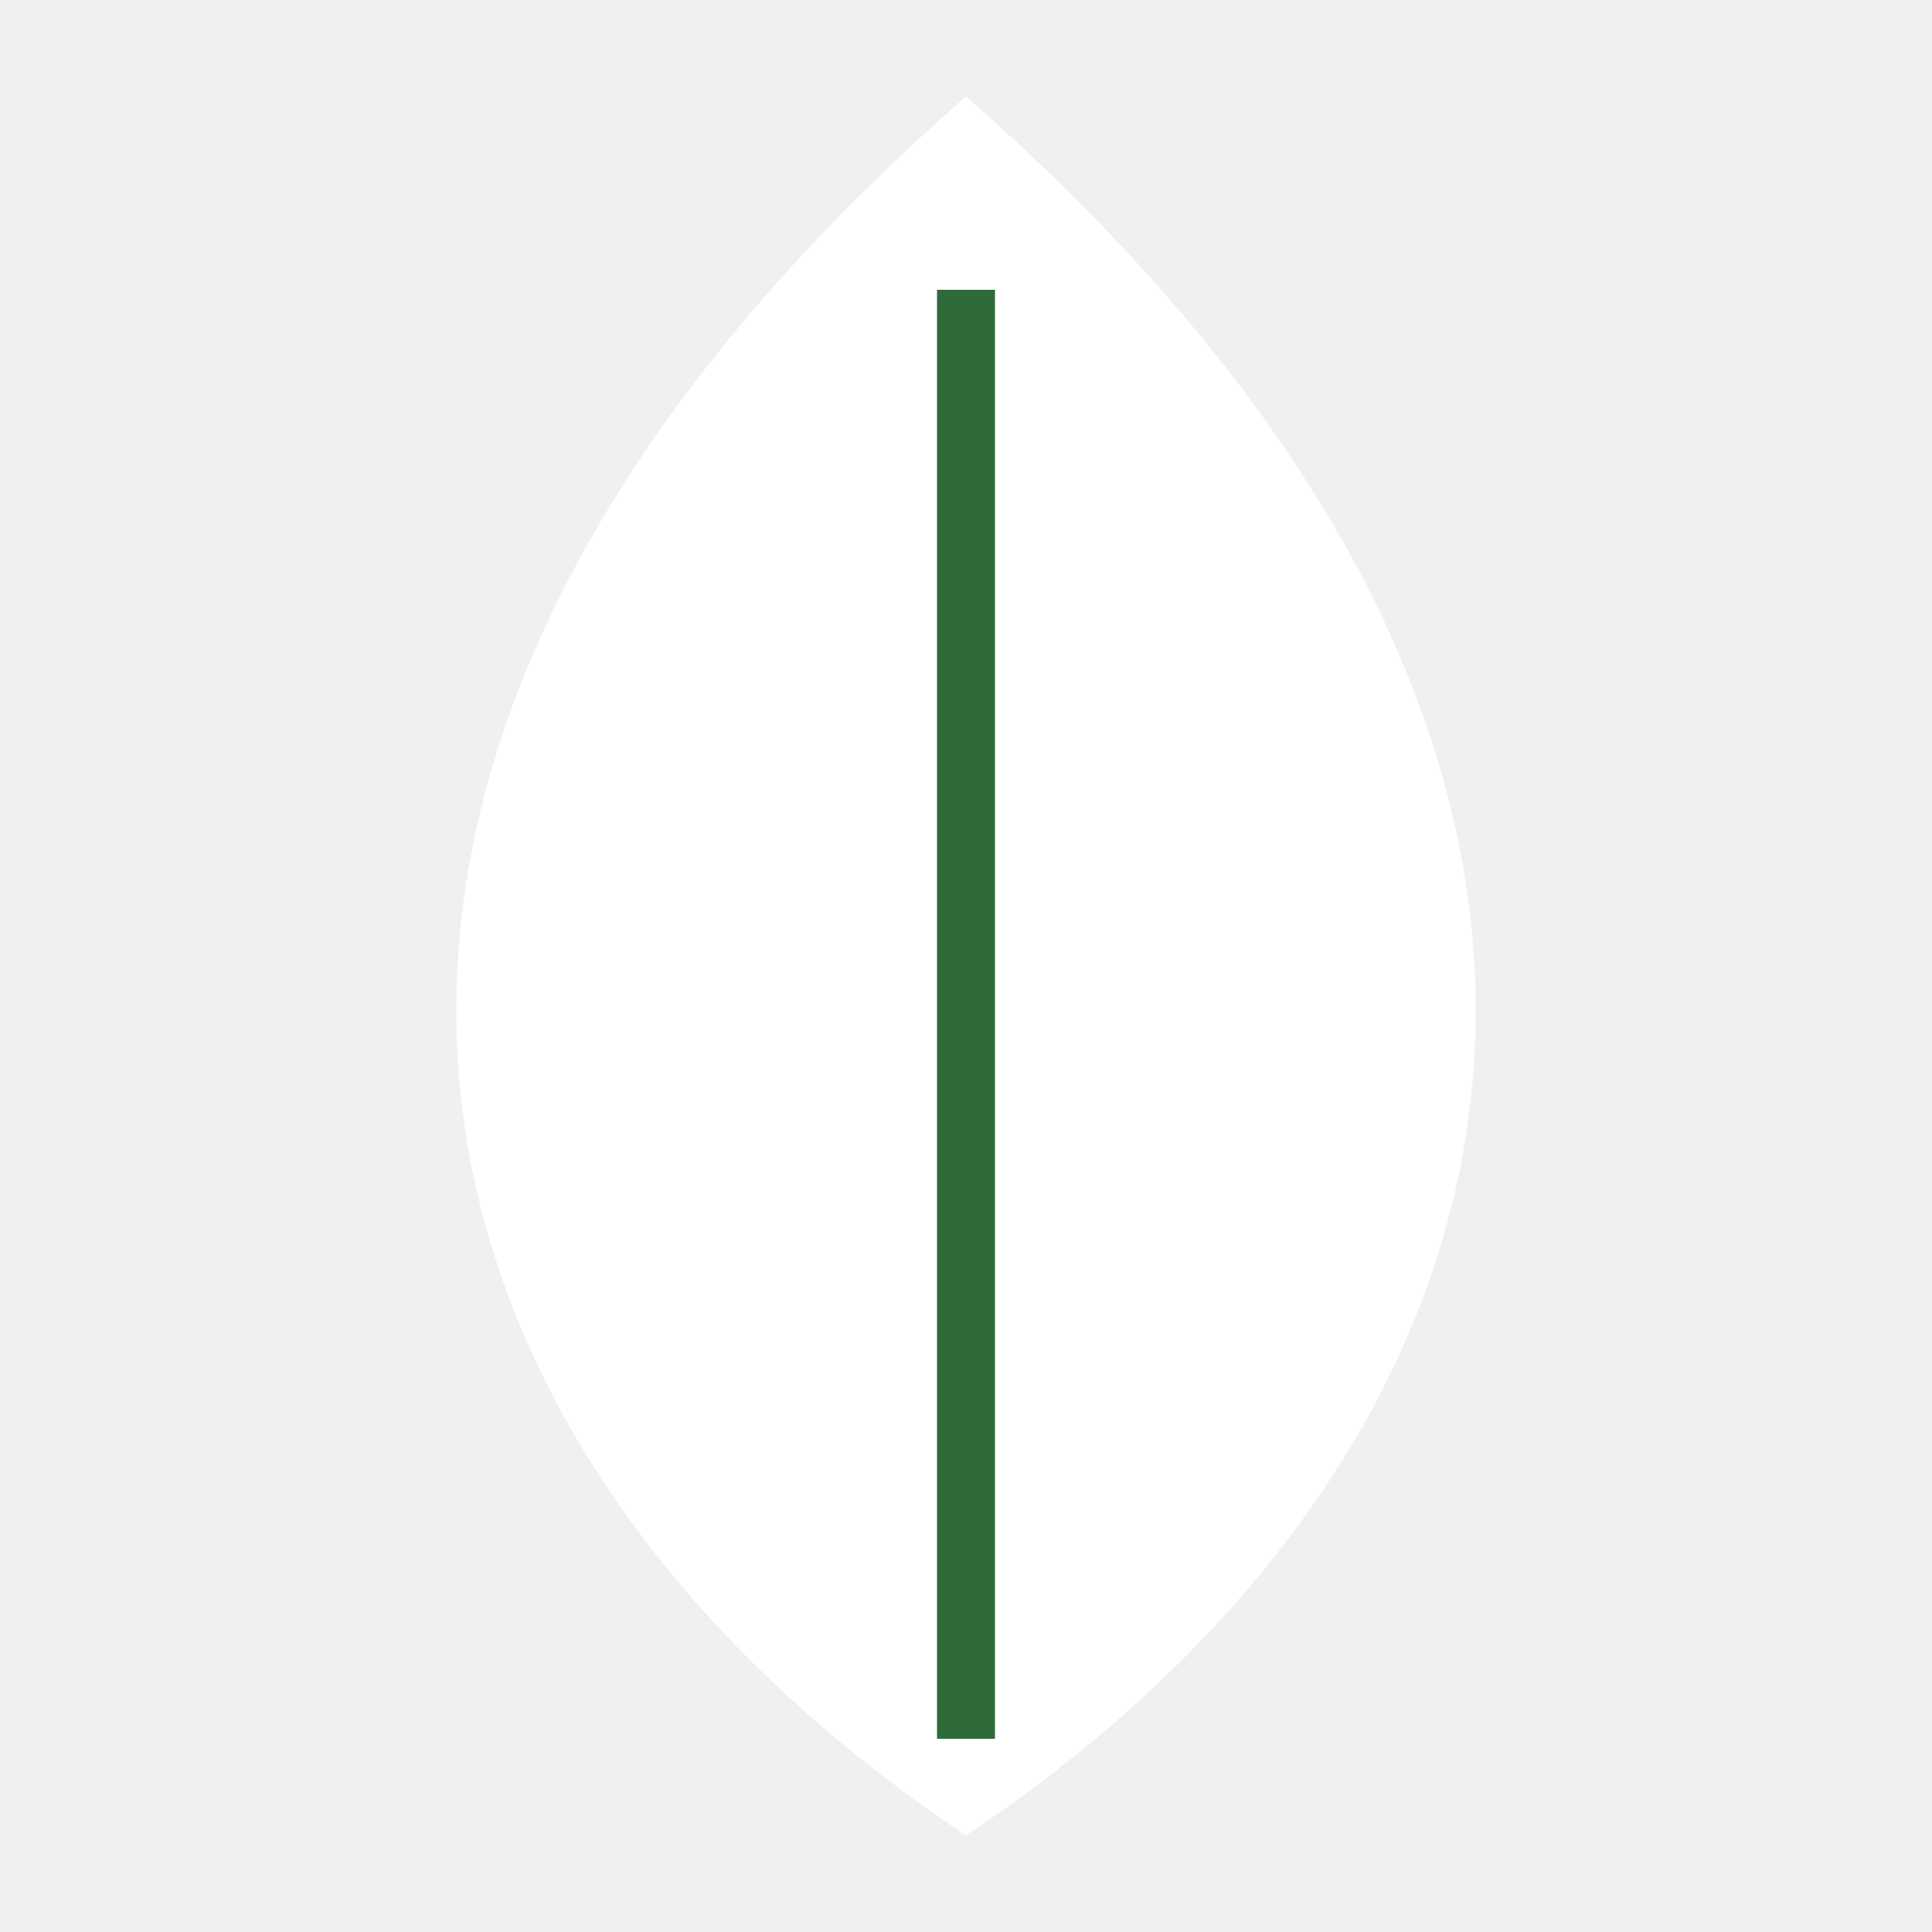
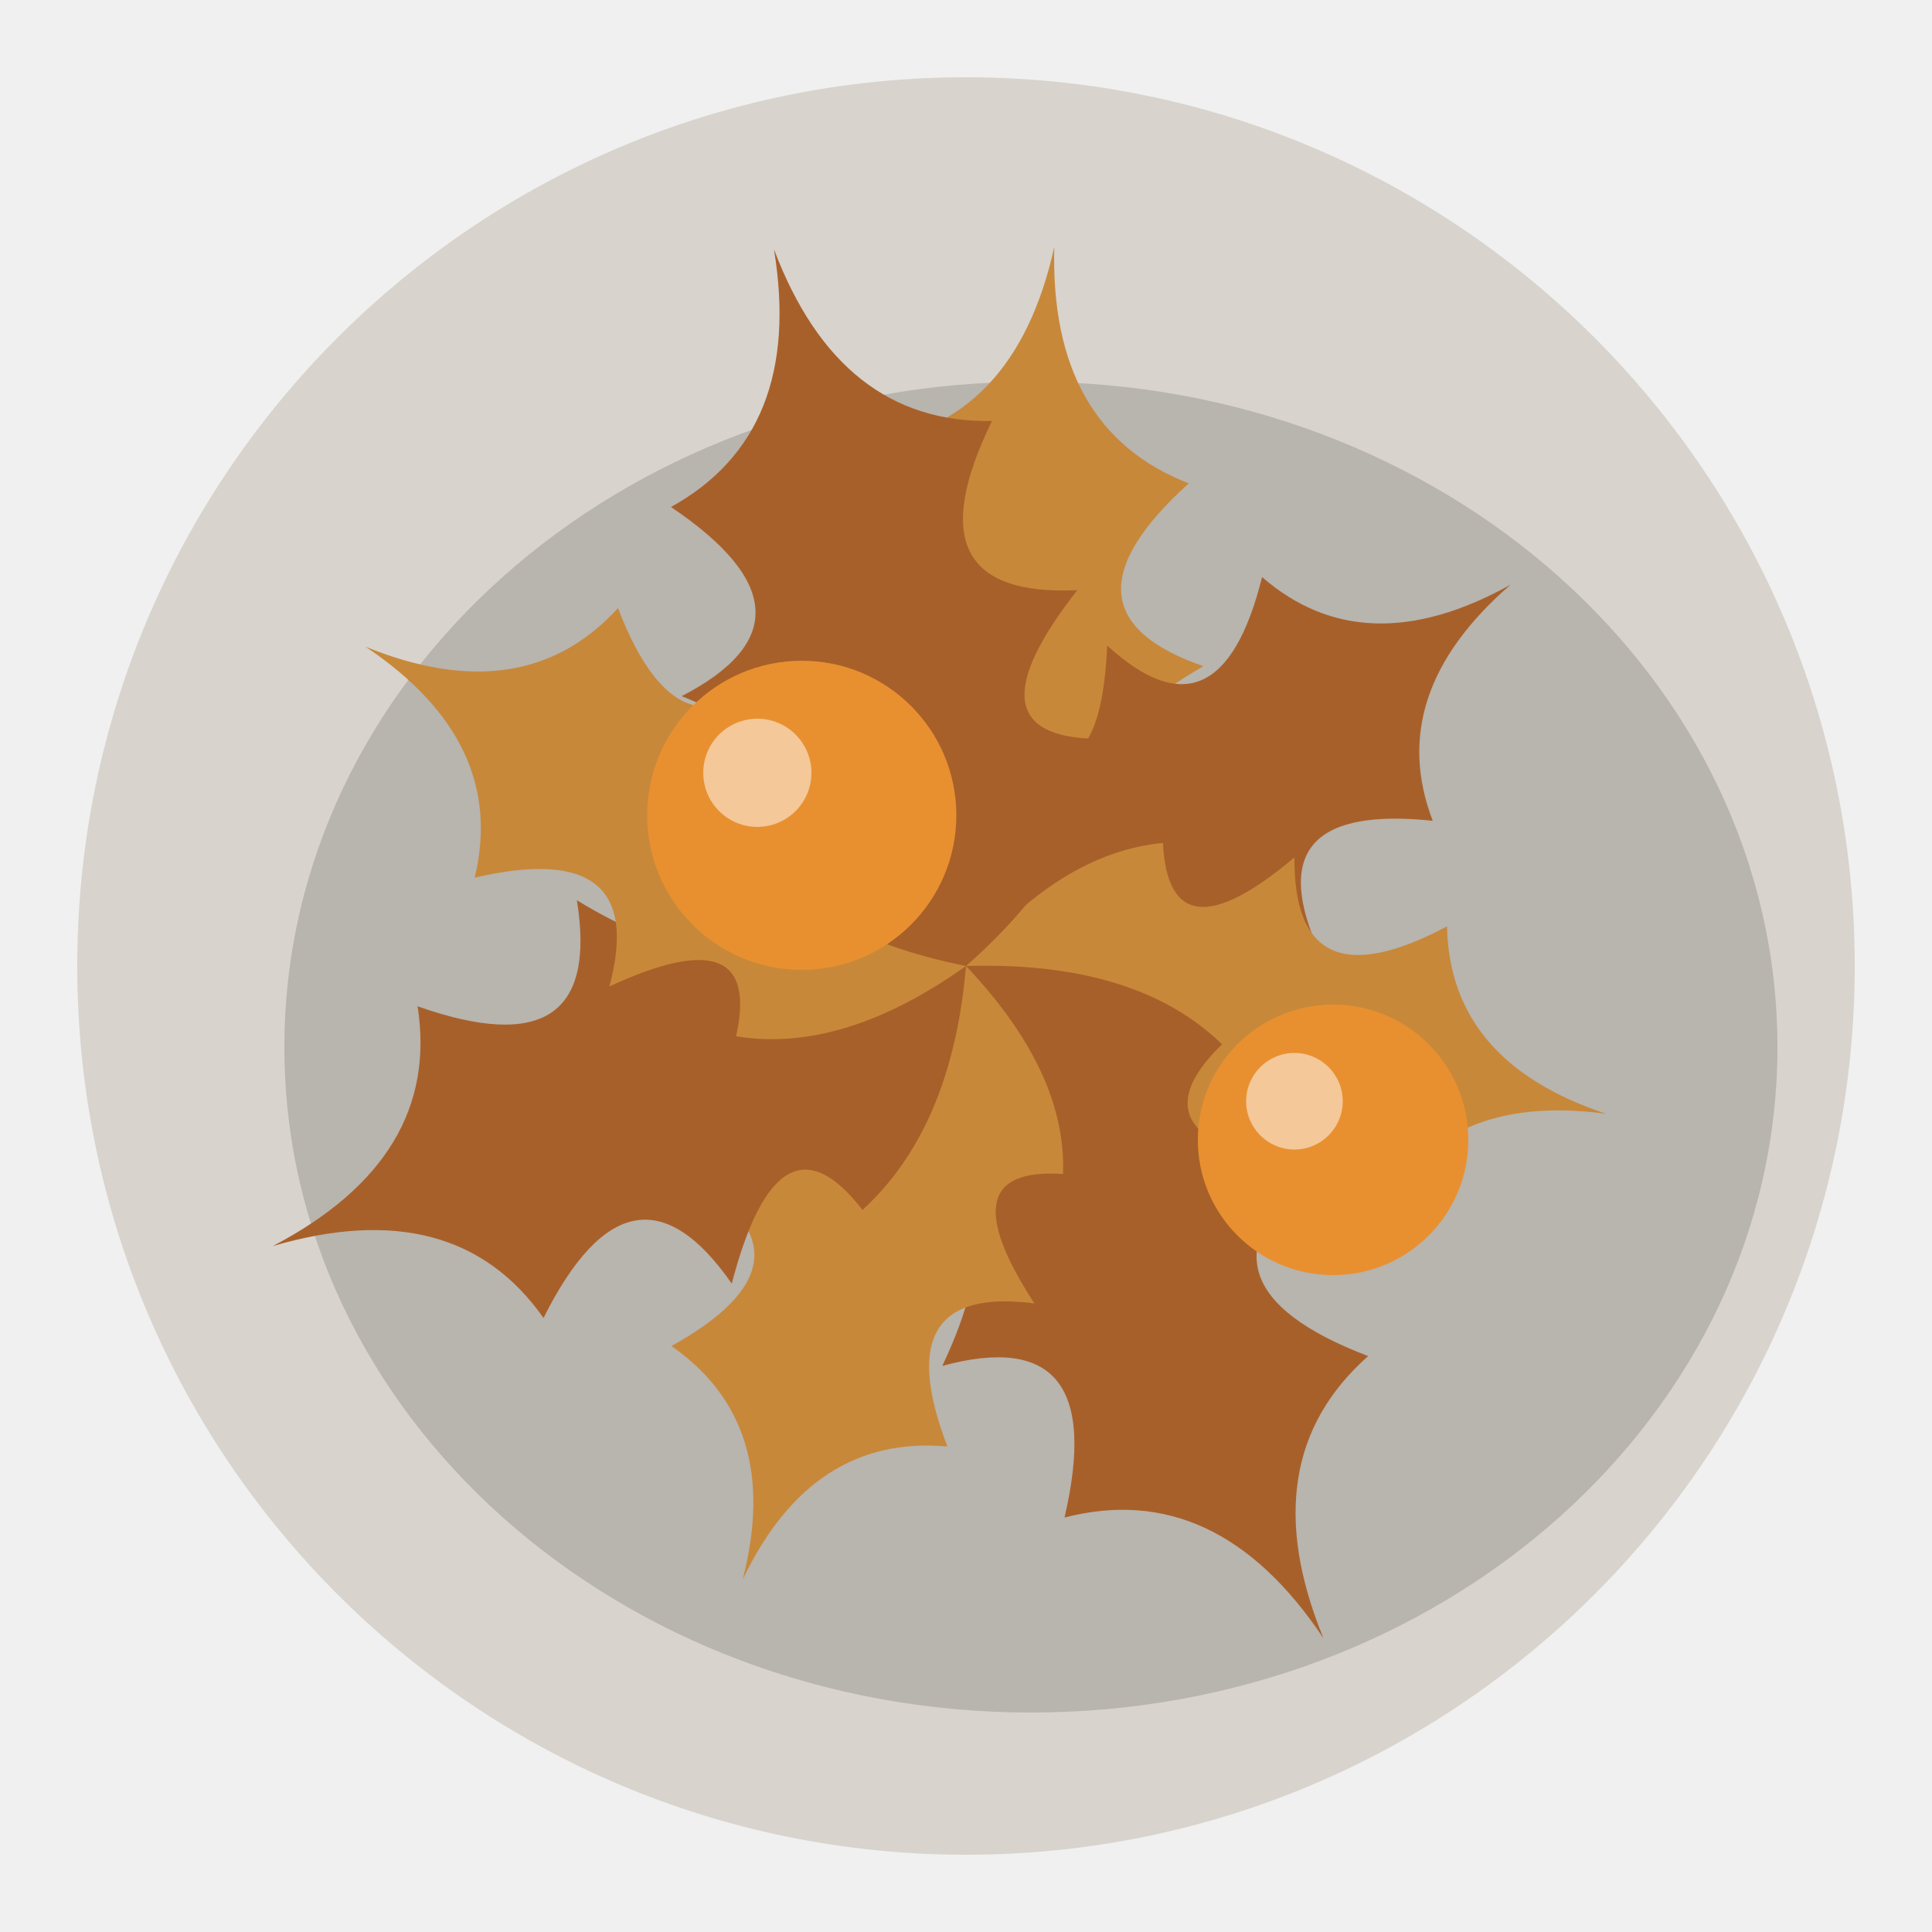
- <svg xmlns="http://www.w3.org/2000/svg" viewBox="0 0 100 100" role="img" aria-label="foglia decorativa">
-   <path d="M50 95C20 75 10 40 50 5c40 35 30 70 0 90Z" fill="#fff" />
-   <path d="M50 90V15" stroke="#2f6b3a" stroke-width="3" />
+ <svg xmlns="http://www.w3.org/2000/svg" viewBox="-50 -50 100 100" width="100" height="100" role="img" aria-label="physalis">
+   <circle cx="0" cy="0" r="46" fill="#6b4e2a" opacity="0.18" />
+   <ellipse cx="3.36" cy="4.2" rx="38.64" ry="34.44" fill="rgba(0,0,0,.15)" />
+   <g transform="rotate(7)">
+     <path d="M0 0 Q 7.5 -3.7 9.4 -9.4 Q 2.8 -11.2 10.3 -16.9 Q 1.9 -18.7 8.4 -26.2 Q 0.9 -28.1 0 -37.5 Q -0.9 -28.1 -8.4 -26.2 Q -1.9 -18.7 -10.3 -16.9 Q -2.8 -11.2 -9.4 -9.4 Q -7.5 -3.7 0 0 Z" fill="#c8883a" />
+   </g>
+   <g transform="rotate(55)">
+     <path d="M0 0 Q 6.9 -3.4 8.6 -8.6 Q 2.6 -10.3 9.4 -15.5 Q 1.7 -17.2 7.7 -24.1 Q 0.9 -25.8 0 -34.4 Q -0.9 -25.8 -7.7 -24.1 Q -1.7 -17.2 -9.4 -15.5 Q -2.6 -10.3 -8.6 -8.6 Q -6.9 -3.4 0 0 Z" fill="#a8602a" />
+   </g>
+   <g transform="rotate(103)">
+     <path d="M0 0 Q 6.8 -3.4 8.5 -8.5 Q 2.5 -10.2 9.3 -15.3 Q 1.7 -17 7.6 -23.8 Q 0.8 -25.5 0 -34 Q -0.8 -25.5 -7.6 -23.8 Q -1.7 -17 -9.3 -15.3 Q -2.5 -10.2 -8.5 -8.5 Q -6.8 -3.4 0 0 Z" fill="#c8883a" />
+   </g>
+   <g transform="rotate(152)">
+     <path d="M0 0 Q 7.9 -3.9 9.8 -9.8 Q 2.9 -11.8 10.8 -17.7 Q 2 -19.7 8.9 -27.6 Q 1 -29.5 0 -39.4 Q -1 -29.5 -8.9 -27.6 Q -2 -19.7 -10.8 -17.7 Q -2.9 -11.8 -9.8 -9.8 Q -7.9 -3.9 0 0 Z" fill="#a8602a" />
+   </g>
+   <g transform="rotate(200)">
+     <path d="M0 0 Q 6.8 -3.4 8.4 -8.4 Q 2.5 -10.1 9.3 -15.2 Q 1.7 -16.9 7.6 -23.7 Q 0.8 -25.5 0 -33.8 Q -0.8 -25.5 -7.6 -23.7 Q -1.7 -16.9 -9.3 -15.2 Q -2.5 -10.1 -8.4 -8.4 Q -6.8 -3.4 0 0 Z" fill="#c8883a" />
+   </g>
+   <g transform="rotate(248)">
+     <path d="M0 0 Q 7.5 -3.8 9.7 -9.7 Q 2.9 -11.6 10.7 -17.4 Q 1.9 -19.4 8.7 -27.1 Q 0.97 -28.9 0 -38.7 Q -0.97 -28.9 -8.7 -27.1 Q -1.9 -19.4 -10.7 -17.4 Q -2.9 -11.6 -9.7 -9.7 Q -7.5 -3.8 0 0 Z" fill="#a8602a" />
+   </g>
+   <g transform="rotate(298)">
+     <path d="M0 0 Q 7 -3.5 8.8 -8.8 Q 2.6 -10.5 9.6 -15.8 Q 1.8 -17.6 7.9 -24.6 Q 0.9 -26.4 0 -35.2 Q -0.9 -26.4 -7.9 -24.6 Q -1.8 -17.6 -9.6 -15.8 Q -2.6 -10.5 -8.8 -8.8 Q -7 -3.5 0 0 Z" fill="#c8883a" />
+   </g>
+   <g transform="rotate(345)">
+     <path d="M0 0 Q 7.7 -3.8 9.6 -9.6 Q 2.9 -11.5 10.6 -17.3 Q 1.9 -19.2 8.6 -26.9 Q 0.96 -28.8 0 -38.4 Q -0.96 -28.8 -8.6 -26.9 Q -1.9 -19.2 -10.6 -17.3 Q -2.9 -11.5 -9.6 -9.6 Q -7.7 -3.8 0 0 Z" fill="#a8602a" />
+   </g>
+   <circle cx="19" cy="9" r="7" fill="#e89030" />
+   <circle cx="17" cy="7" r="2.5" fill="rgba(255,255,255,.5)" />
+   <circle cx="-8.5" cy="-7.8" r="8" fill="#e89030" />
+   <circle cx="-10.8" cy="-10" r="2.8" fill="rgba(255,255,255,.5)" />
</svg>
